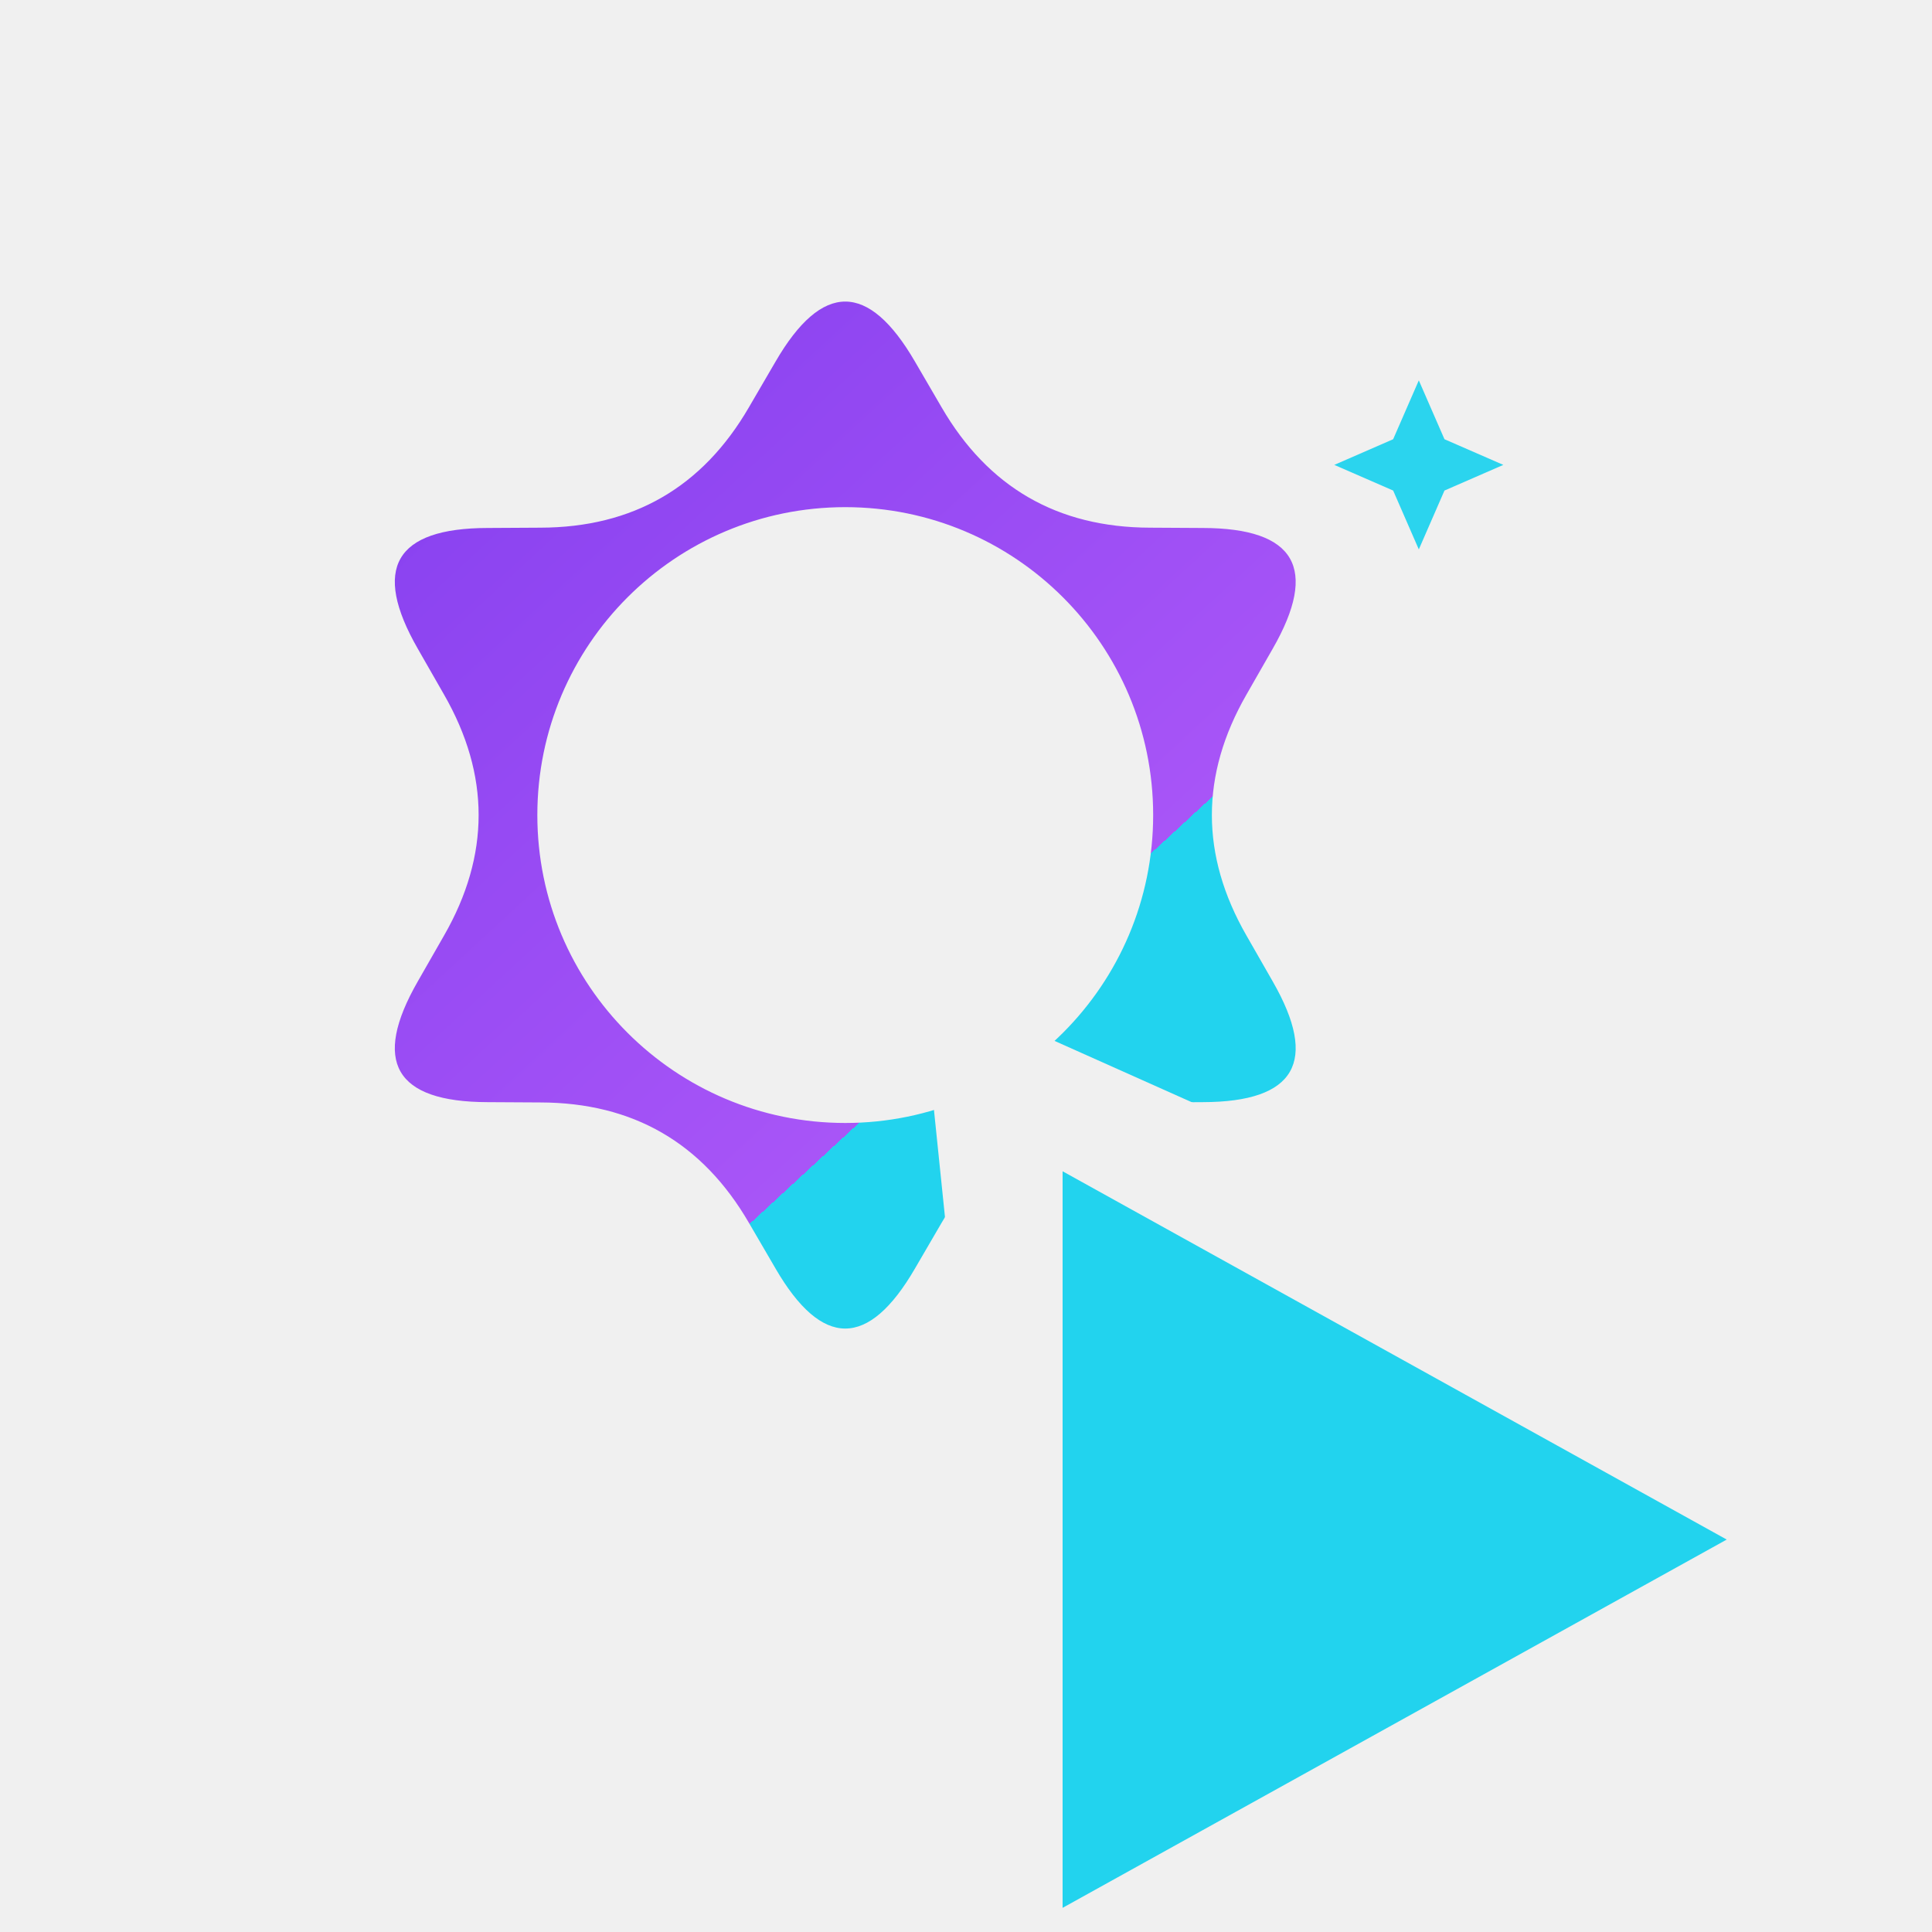
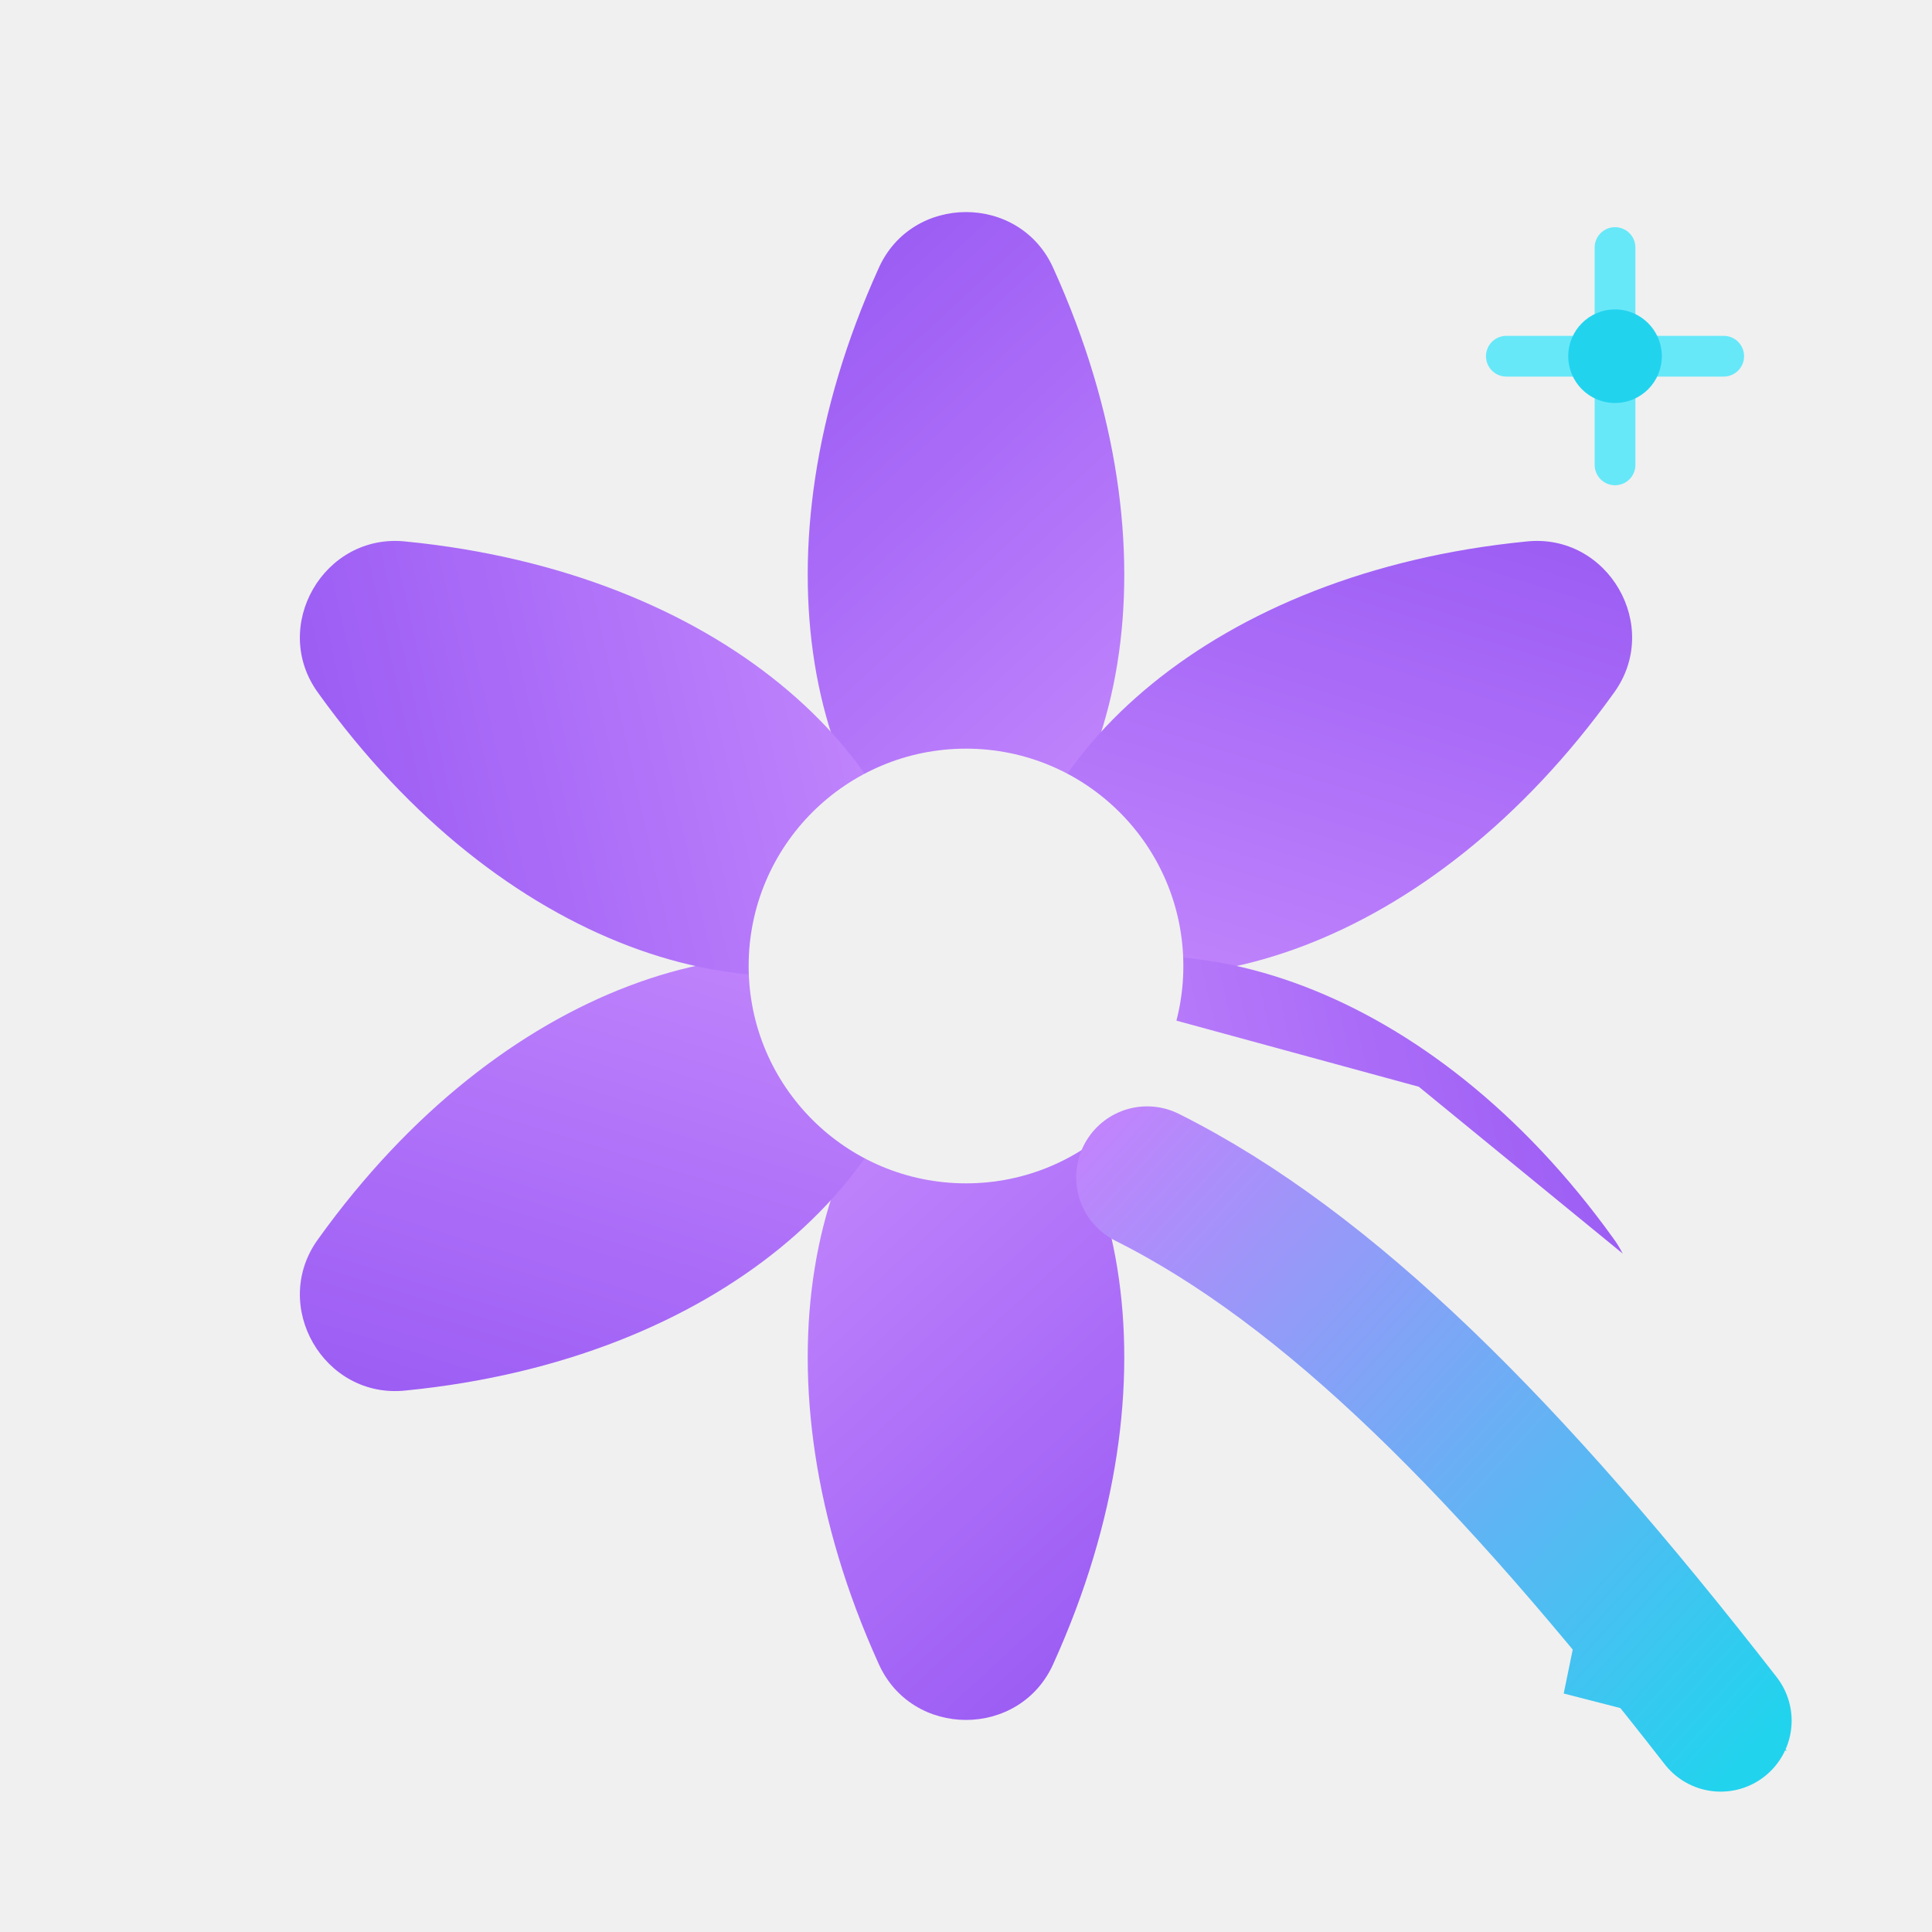
<svg xmlns="http://www.w3.org/2000/svg" viewBox="0 0 64 64" role="img" aria-label="Qyro">
  <defs>
    <linearGradient id="qg" x1="8" y1="6" x2="56" y2="58" gradientUnits="userSpaceOnUse">
      <stop offset="0%" stop-color="#7C3AED" />
-       <stop offset="0.52" stop-color="#A855F7" />
-       <stop offset="1%" stop-color="#22D3EE" />
+       <stop offset="0.48" stop-color="#C084FC" />
+       <stop offset="1" stop-color="#22D3EE" />
    </linearGradient>
-     <linearGradient id="qg2" x1="34" y1="38" x2="58" y2="62" gradientUnits="userSpaceOnUse">
-       <stop offset="0%" stop-color="#A855F7" />
-       <stop offset="1%" stop-color="#22D3EE" />
+     <linearGradient id="qg2" x1="36" y1="38" x2="58" y2="58" gradientUnits="userSpaceOnUse">
+       <stop offset="0%" stop-color="#C084FC" />
+       <stop offset="1" stop-color="#22D3EE" />
    </linearGradient>
-     <mask id="qcut">
+     <path id="qpetal" d="M32 30.5C26.8 27.1 24.8 18.4 29.1 8.9C30.2 6.4 33.8 6.4 34.9 8.9C39.2 18.4 37.2 27.1 32 30.5Z" />
+     <mask id="qcut" maskUnits="userSpaceOnUse">
      <rect width="64" height="64" fill="#fff" />
-       <path d="M30.50 32.50 L62.50 46.80 L34.20 68.50 Z" fill="#000" />
+       <path d="M36.00 33.00 L47.00 36.00 L58.00 45.00 L68.00 57.00 L59.00 68.00 L38.00 49.00 Z" fill="#000" />
+       <circle cx="32" cy="32" r="7.2" fill="#000" />
    </mask>
  </defs>
  <g>
    <g mask="url(#qcut)">
-       <path fill="url(#qg)" fill-rule="evenodd" d="M 25.69 11.98 Q 28.00 8.00 30.31 11.98 L 31.19 13.49 Q 33.50 17.47 38.10 17.48 L 39.85 17.49 Q 44.45 17.50 42.16 21.49 L 41.29 23.01 Q 39.00 27.00 41.29 30.99 L 42.16 32.51 Q 44.45 36.50 39.85 36.51 L 38.10 36.52 Q 33.50 36.53 31.19 40.51 L 30.31 42.02 Q 28.00 46.00 25.69 42.02 L 24.81 40.51 Q 22.50 36.53 17.90 36.52 L 16.15 36.51 Q 11.55 36.50 13.84 32.51 L 14.71 30.99 Q 17.00 27.00 14.71 23.01 L 13.84 21.49 Q 11.55 17.50 16.15 17.49 L 17.90 17.48 Q 22.50 17.47 24.81 13.49 Z M 28.0 16.8 A 10.2 10.2 0 1 0 28.0 37.2 A 10.2 10.2 0 1 0 28.0 16.8 Z" />
+       <g fill="url(#qg)">
+         <use href="#qpetal" transform="rotate(0 32 32)" />
+         <use href="#qpetal" transform="rotate(60 32 32)" />
+         <use href="#qpetal" transform="rotate(120 32 32)" />
+         <use href="#qpetal" transform="rotate(180 32 32)" />
+         <use href="#qpetal" transform="rotate(240 32 32)" />
+         <use href="#qpetal" transform="rotate(300 32 32)" />
+       </g>
    </g>
-     <path d="M35.20 38.80 L57.20 51.00 L35.20 63.20 Z" fill="url(#qg2)" />
-     <path d="M47.00 12.60 L47.85 14.55 L49.80 15.40 L47.85 16.25 L47.00 18.20 L46.15 16.25 L44.20 15.40 L46.15 14.55 Z" fill="#22D3EE" opacity="0.95" />
+     <path d="M38 39C44 42 50 48 57 57" fill="none" stroke="url(#qg2)" stroke-width="4.7" stroke-linecap="round" />
+     <path d="M52.6 52.2L59.2 58L51.8 56.1" fill="url(#qg2)" />
+     <path d="M53.5 8.2V15.4M49.9 11.8H57.1" stroke="#67E8F9" stroke-width="1.35" stroke-linecap="round" />
+     <circle cx="53.5" cy="11.8" r="1.55" fill="#22D3EE" />
  </g>
</svg>
